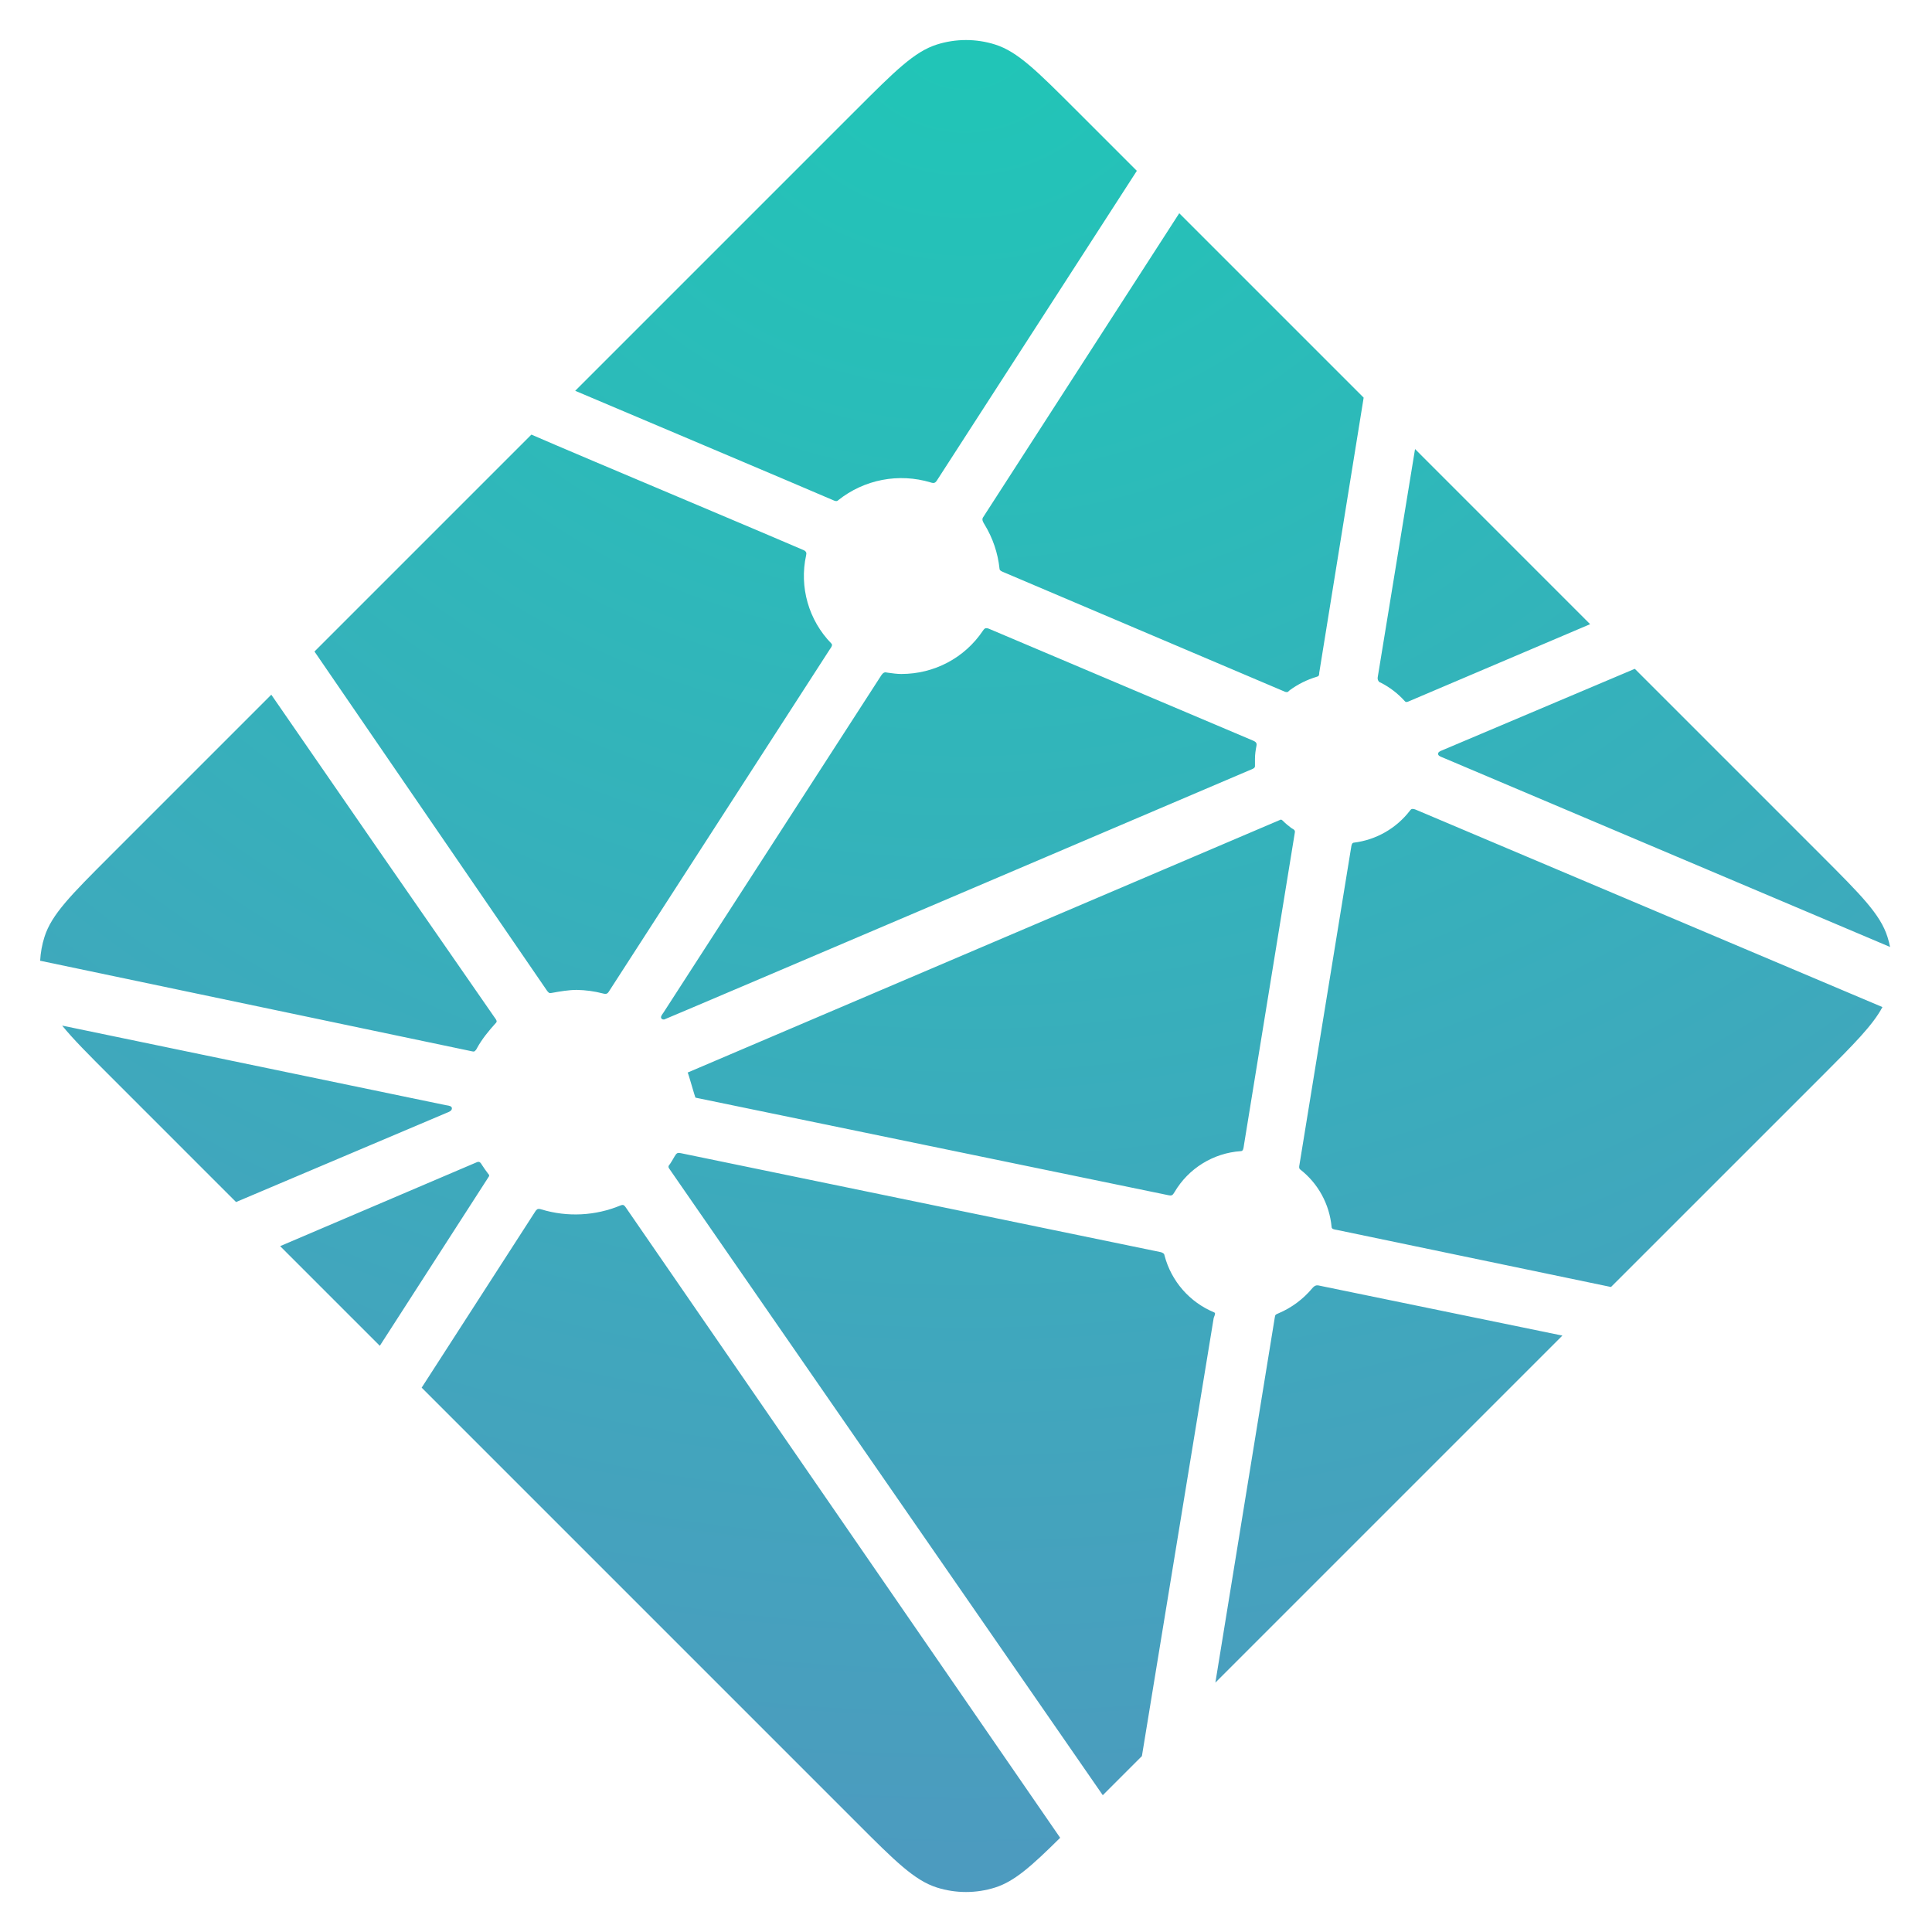
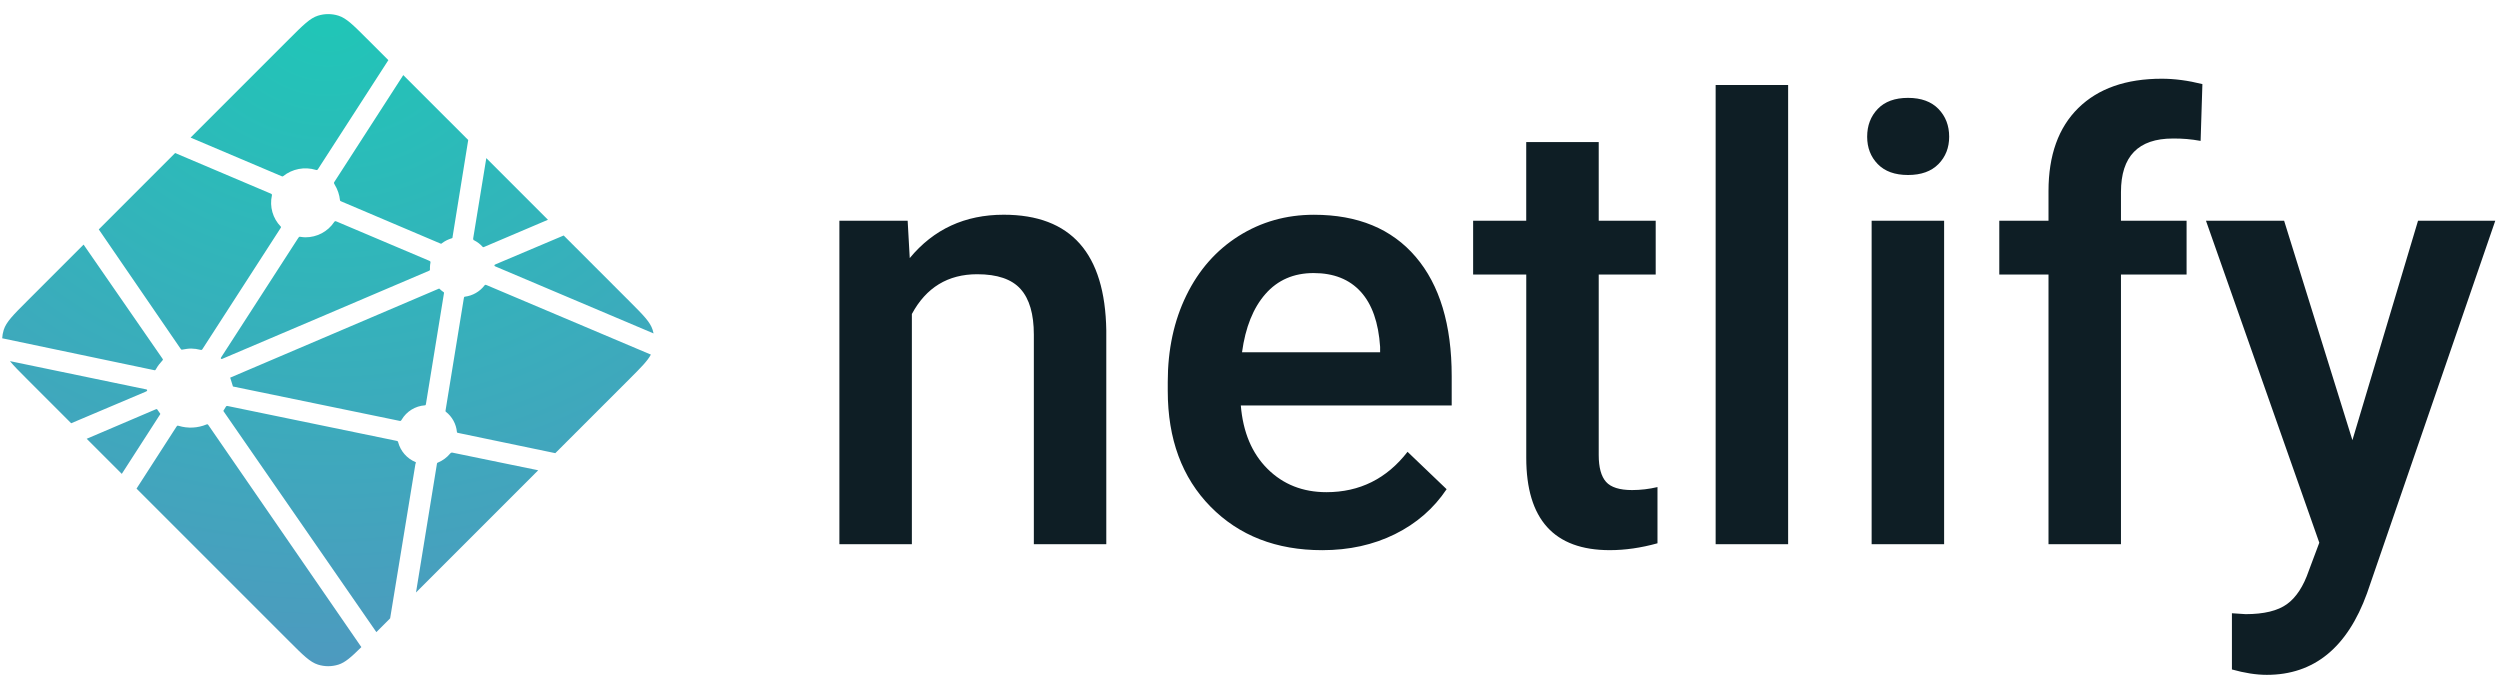
- <svg xmlns="http://www.w3.org/2000/svg" width="40" height="40" viewBox="0 0 40 40">
-   <defs>
-     <radialGradient id="a" cy="0%" r="100.11%" fx="50%" fy="0%" gradientTransform="matrix(0 .9989 -1.152 0 .5 -.5)">
-       <stop offset="0%" stop-color="#20C6B7" />
-       <stop offset="100%" stop-color="#4D9ABF" />
-     </radialGradient>
-   </defs>
-   <path fill="url(#a)" d="M28.589 14.135l-.014-.006c-.008-.003-.016-.006-.023-.013a.11.11 0 0 1-.028-.093l.773-4.726 3.625 3.626-3.77 1.604a.083.083 0 0 1-.033.006h-.015c-.005-.003-.01-.007-.02-.017a1.716 1.716 0 0 0-.495-.381zm5.258-.288l3.876 3.876c.805.806 1.208 1.208 1.355 1.674.022.069.04.138.054.209l-9.263-3.923a.728.728 0 0 0-.015-.006c-.037-.015-.08-.032-.08-.07 0-.038.044-.056.081-.071l.012-.005 3.98-1.684zm5.127 7.003c-.2.376-.59.766-1.25 1.427l-4.37 4.369-5.652-1.177-.03-.006c-.05-.008-.103-.017-.103-.062a1.706 1.706 0 0 0-.655-1.193c-.023-.023-.017-.059-.01-.092 0-.005 0-.01.002-.014l1.063-6.526.004-.022c.006-.05.015-.108.06-.108a1.73 1.73 0 0 0 1.16-.665c.009-.01.015-.021.027-.027.032-.015.07 0 .103.014l9.65 4.082zm-6.625 6.801l-7.186 7.186 1.23-7.56.002-.01c.001-.01.003-.02.006-.029.01-.024.036-.034.061-.044l.012-.005a1.85 1.85 0 0 0 .695-.517c.024-.028.053-.055.09-.06a.09.09 0 0 1 .029 0l5.06 1.04zm-8.707 8.707l-.81.81-8.955-12.942a.424.424 0 0 0-.01-.014c-.014-.019-.029-.038-.026-.06.001-.016.011-.03.022-.042l.01-.013c.027-.04.05-.08.075-.123l.02-.035.003-.003c.014-.024.027-.047.051-.06.021-.01.05-.006.073-.001l9.921 2.046a.164.164 0 0 1 .076.033c.013.013.016.027.019.043a1.757 1.757 0 0 0 1.028 1.175c.028.014.016.045.003.078a.238.238 0 0 0-.015.045c-.125.76-1.197 7.298-1.485 9.063zm-1.692 1.691c-.597.591-.949.904-1.347 1.03a2 2 0 0 1-1.206 0c-.466-.148-.869-.55-1.674-1.356L8.73 28.73l2.349-3.643c.011-.018.022-.034.04-.047.025-.018.061-.01.091 0a2.434 2.434 0 0 0 1.638-.083c.027-.01.054-.017.075.002a.19.19 0 0 1 .028.032L21.95 38.05zM7.863 27.863L5.8 25.8l4.074-1.738a.084.084 0 0 1 .033-.007c.034 0 .054.034.072.065a2.91 2.91 0 0 0 .13.184l.013.016c.012.017.004.034-.008.05l-2.25 3.493zm-2.976-2.976l-2.61-2.61c-.444-.444-.766-.766-.99-1.043l7.936 1.646a.84.84 0 0 0 .03.005c.049.008.103.017.103.063 0 .05-.059.073-.109.092l-.023.01-4.337 1.837zM.831 19.892a2 2 0 0 1 .09-.495c.148-.466.55-.868 1.356-1.674l3.34-3.34a2175.525 2175.525 0 0 0 4.626 6.687c.027.036.057.076.026.106-.146.161-.292.337-.395.528a.16.16 0 0 1-.05.062c-.013.008-.027.005-.042.002H9.78L.831 19.891zm5.68-6.403l4.491-4.491c.422.185 1.958.834 3.332 1.414 1.04.44 1.988.84 2.286.97.03.012.057.024.07.054.008.018.004.041 0 .06a2.003 2.003 0 0 0 .523 1.828c.03.03 0 .073-.026.11l-.014.021-4.56 7.063c-.012.02-.023.037-.043.05-.024.015-.058.008-.086.001a2.274 2.274 0 0 0-.543-.074c-.164 0-.342.03-.522.063h-.001c-.02.003-.038.007-.054-.005a.21.21 0 0 1-.045-.051l-4.808-7.013zm5.398-5.398l5.814-5.814c.805-.805 1.208-1.208 1.674-1.355a2 2 0 0 1 1.206 0c.466.147.869.55 1.674 1.355l1.26 1.26-4.135 6.404a.155.155 0 0 1-.041.048c-.025.017-.06.01-.09 0a2.097 2.097 0 0 0-1.92.37c-.027.028-.067.012-.101-.003-.54-.235-4.74-2.01-5.341-2.265zm12.506-3.676l3.818 3.818-.92 5.698v.015a.135.135 0 0 1-.008.038c-.01.02-.03.024-.05.03a1.83 1.83 0 0 0-.548.273.154.154 0 0 0-.02.017c-.011.012-.022.023-.04.025a.114.114 0 0 1-.043-.007l-5.818-2.472-.011-.005c-.037-.015-.081-.033-.081-.071a2.198 2.198 0 0 0-.31-.915c-.028-.046-.059-.094-.035-.141l4.066-6.303zm-3.932 8.606l5.454 2.31c.03.014.063.027.076.058a.106.106 0 0 1 0 .057c-.016.08-.03.171-.03.263v.153c0 .038-.039.054-.075.069l-.011.004c-.864.369-12.13 5.173-12.147 5.173-.017 0-.035 0-.052-.017-.03-.03 0-.072.027-.11a.76.76 0 0 0 .014-.02l4.482-6.94.008-.012c.026-.042.056-.089.104-.089l.045.007c.102.014.192.027.283.027.68 0 1.31-.331 1.69-.897a.16.16 0 0 1 .034-.04c.027-.02.067-.01.098.004zm-6.246 9.185l12.28-5.237s.018 0 .035.017c.067.067.124.112.179.154l.027.017c.025.014.05.03.052.056 0 .01 0 .016-.002.025L25.756 23.7l-.004.026c-.007.05-.014.107-.061.107a1.729 1.729 0 0 0-1.373.847l-.005.008c-.014.023-.027.045-.05.057-.021.01-.048.006-.07.001l-9.793-2.02c-.01-.002-.152-.519-.163-.52z" />
+ <svg xmlns="http://www.w3.org/2000/svg" width="147" height="40">
+   <radialGradient id="a" cy="0%" r="100.11%" gradientTransform="matrix(0 .9989 -1.152 0 .5 -.5)">
+     <stop offset="0" stop-color="#20c6b7" />
+     <stop offset="1" stop-color="#4d9abf" />
+   </radialGradient>
+   <g fill="none" fill-rule="evenodd">
+     <path fill="#0e1e25" d="m53.37 12.978.123 2.198c1.403-1.7 3.245-2.55 5.525-2.55 3.951 0 5.962 2.268 6.032 6.804v12.568h-4.26v-12.322c0-1.207-.26-2.1-.78-2.681-.52-.58-1.371-.87-2.552-.87-1.719 0-3 .78-3.84 2.338v13.535h-4.262v-19.02h4.016zm24.378 19.372c-2.7 0-4.89-.852-6.567-2.557-1.678-1.705-2.517-3.976-2.517-6.812v-.527c0-1.898.365-3.595 1.096-5.089.73-1.494 1.757-2.657 3.078-3.49 1.321-.831 2.794-1.247 4.42-1.247 2.583 0 4.58.826 5.988 2.478 1.41 1.653 2.114 3.99 2.114 7.014v1.723h-12.4c.13 1.57.652 2.812 1.57 3.726s2.073 1.371 3.464 1.371c1.952 0 3.542-.79 4.77-2.373l2.297 2.198c-.76 1.136-1.774 2.018-3.042 2.645-1.269.627-2.692.94-4.27.94zm-.508-16.294c-1.17 0-2.113.41-2.832 1.23-.72.82-1.178 1.963-1.377 3.428h8.12v-.317c-.094-1.43-.474-2.51-1.14-3.243-.667-.732-1.59-1.098-2.771-1.098zm16.765-7.7v4.623h3.35v3.164h-3.35v10.617c0 .726.144 1.25.43 1.573.286.322.798.483 1.535.483a6.55 6.55 0 0 0 1.49-.176v3.305c-.97.27-1.905.404-2.806.404-3.273 0-4.91-1.81-4.91-5.431v-10.776h-3.124v-3.164h3.122v-4.623h4.261zm11.137 23.643h-4.262v-27h4.262zm9.172 0h-4.262v-19.02h4.262zm-4.525-23.96c0-.655.207-1.2.622-1.634.416-.433 1.009-.65 1.78-.65.772 0 1.368.217 1.79.65.42.434.63.979.63 1.635 0 .644-.21 1.18-.63 1.608-.422.428-1.018.642-1.79.642-.771 0-1.364-.214-1.78-.642-.415-.427-.622-.964-.622-1.608zm10.663 23.96v-15.857h-2.894v-3.164h2.894v-1.74c0-2.11.584-3.738 1.753-4.887 1.17-1.148 2.806-1.722 4.91-1.722.749 0 1.544.105 2.386.316l-.105 3.34a8.375 8.375 0 0 0 -1.631-.14c-2.035 0-3.052 1.048-3.052 3.146v1.687h3.858v3.164h-3.858v15.856h-4.261zm17.87-6.117 3.858-12.903h4.542l-7.54 21.903c-1.158 3.199-3.122 4.799-5.893 4.799-.62 0-1.304-.106-2.052-.317v-3.305l.807.053c1.075 0 1.885-.196 2.429-.589.543-.392.973-1.051 1.289-1.977l.613-1.635-6.664-18.932h4.595z" />
+     <path fill="url(#a)" fill-rule="nonzero" d="m28.589 14.135-.014-.006c-.008-.003-.016-.006-.023-.013a.11.11 0 0 1 -.028-.093l.773-4.726 3.625 3.626-3.77 1.604a.083.083 0 0 1 -.033.006h-.015c-.005-.003-.01-.007-.02-.017a1.716 1.716 0 0 0 -.495-.381zm5.258-.288 3.876 3.876c.805.806 1.208 1.208 1.355 1.674.022.069.04.138.054.209l-9.263-3.923a.728.728 0 0 0 -.015-.006c-.037-.015-.08-.032-.08-.07s.044-.056.081-.071l.012-.005zm5.127 7.003c-.2.376-.59.766-1.25 1.427l-4.37 4.369-5.652-1.177-.03-.006c-.05-.008-.103-.017-.103-.062a1.706 1.706 0 0 0 -.655-1.193c-.023-.023-.017-.059-.01-.092 0-.005 0-.01.002-.014l1.063-6.526.004-.022c.006-.05.015-.108.06-.108a1.73 1.73 0 0 0 1.16-.665c.009-.01.015-.021.027-.027.032-.015.07 0 .103.014l9.65 4.082zm-6.625 6.801-7.186 7.186 1.23-7.56.002-.01c.001-.01.003-.02.006-.029.01-.024.036-.034.061-.044l.012-.005a1.85 1.85 0 0 0 .695-.517c.024-.028.053-.055.09-.06a.09.09 0 0 1 .029 0l5.06 1.04zm-8.707 8.707-.81.81-8.955-12.942a.424.424 0 0 0 -.01-.014c-.014-.019-.029-.038-.026-.06 0-.016.011-.03.022-.042l.01-.013c.027-.04.05-.08.075-.123l.02-.035.003-.003c.014-.024.027-.047.051-.06.021-.01.05-.006.073-.001l9.921 2.046a.164.164 0 0 1 .076.033c.013.013.016.027.019.043a1.757 1.757 0 0 0 1.028 1.175c.028.014.016.045.003.078a.238.238 0 0 0 -.015.045c-.125.76-1.197 7.298-1.485 9.063zm-1.692 1.691c-.597.591-.949.904-1.347 1.03a2 2 0 0 1 -1.206 0c-.466-.148-.869-.55-1.674-1.356l-8.993-8.993 2.349-3.643c.011-.018.022-.034.04-.047.025-.018.061-.01.091 0a2.434 2.434 0 0 0 1.638-.083c.027-.01.054-.017.075.002a.19.19 0 0 1 .028.032l8.999 13.059zm-14.087-10.186-2.063-2.063 4.074-1.738a.084.084 0 0 1 .033-.007c.034 0 .054.034.072.065a2.91 2.91 0 0 0 .13.184l.013.016c.012.017.004.034-.008.05l-2.25 3.493zm-2.976-2.976-2.61-2.61c-.444-.444-.766-.766-.99-1.043l7.936 1.646a.84.84 0 0 0 .03.005c.049.008.103.017.103.063 0 .05-.059.073-.109.092l-.023.01zm-4.056-4.995a2 2 0 0 1 .09-.495c.148-.466.55-.868 1.356-1.674l3.34-3.34a2175.525 2175.525 0 0 0 4.626 6.687c.027.036.057.076.026.106-.146.161-.292.337-.395.528a.16.16 0 0 1 -.05.062c-.013.008-.027.005-.042.002h-.002l-8.949-1.877zm5.68-6.403 4.489-4.491c.423.185 1.96.834 3.333 1.414 1.04.44 1.988.84 2.286.97.03.012.057.024.07.054.008.018.004.041 0 .06a2.003 2.003 0 0 0 .523 1.828c.03.03 0 .073-.026.11l-.014.021-4.56 7.063c-.012.02-.023.037-.043.05-.024.015-.058.008-.086.001a2.274 2.274 0 0 0 -.543-.074c-.164 0-.342.03-.522.063h-.001c-.02.003-.038.007-.054-.005a.21.21 0 0 1 -.045-.051l-4.808-7.013zm5.398-5.398 5.814-5.814c.805-.805 1.208-1.208 1.674-1.355a2 2 0 0 1 1.206 0c.466.147.869.55 1.674 1.355l1.26 1.26-4.135 6.404a.155.155 0 0 1 -.041.048c-.025.017-.06.01-.09 0a2.097 2.097 0 0 0 -1.92.37c-.027.028-.067.012-.101-.003-.54-.235-4.74-2.01-5.341-2.265zm12.506-3.676 3.818 3.818-.92 5.698v.015a.135.135 0 0 1 -.008.038c-.01.02-.03.024-.05.03a1.83 1.83 0 0 0 -.548.273.154.154 0 0 0 -.02.017c-.011.012-.022.023-.04.025a.114.114 0 0 1 -.043-.007l-5.818-2.472-.011-.005c-.037-.015-.081-.033-.081-.071a2.198 2.198 0 0 0 -.31-.915c-.028-.046-.059-.094-.035-.141zm-3.932 8.606 5.454 2.31c.03.014.063.027.076.058a.106.106 0 0 1 0 .057c-.016.08-.03.171-.03.263v.153c0 .038-.039.054-.075.069l-.011.004c-.864.369-12.13 5.173-12.147 5.173s-.035 0-.052-.017c-.03-.03 0-.072.027-.11a.76.76 0 0 0 .014-.02l4.482-6.94.008-.012c.026-.042.056-.089.104-.089l.045.007c.102.014.192.027.283.027.68 0 1.31-.331 1.69-.897a.16.16 0 0 1 .034-.04c.027-.02.067-.01.098.004zm-6.246 9.185 12.28-5.237s.018 0 .035.017c.067.067.124.112.179.154l.027.017c.025.014.05.03.052.056 0 .01 0 .016-.002.025l-1.052 6.462-.004.026c-.007.05-.014.107-.061.107a1.729 1.729 0 0 0 -1.373.847l-.005.008c-.014.023-.027.045-.05.057-.021.01-.048.006-.07.001l-9.793-2.02c-.01-.002-.152-.519-.163-.52z" transform="translate(-.702)" />
+   </g>
</svg>
